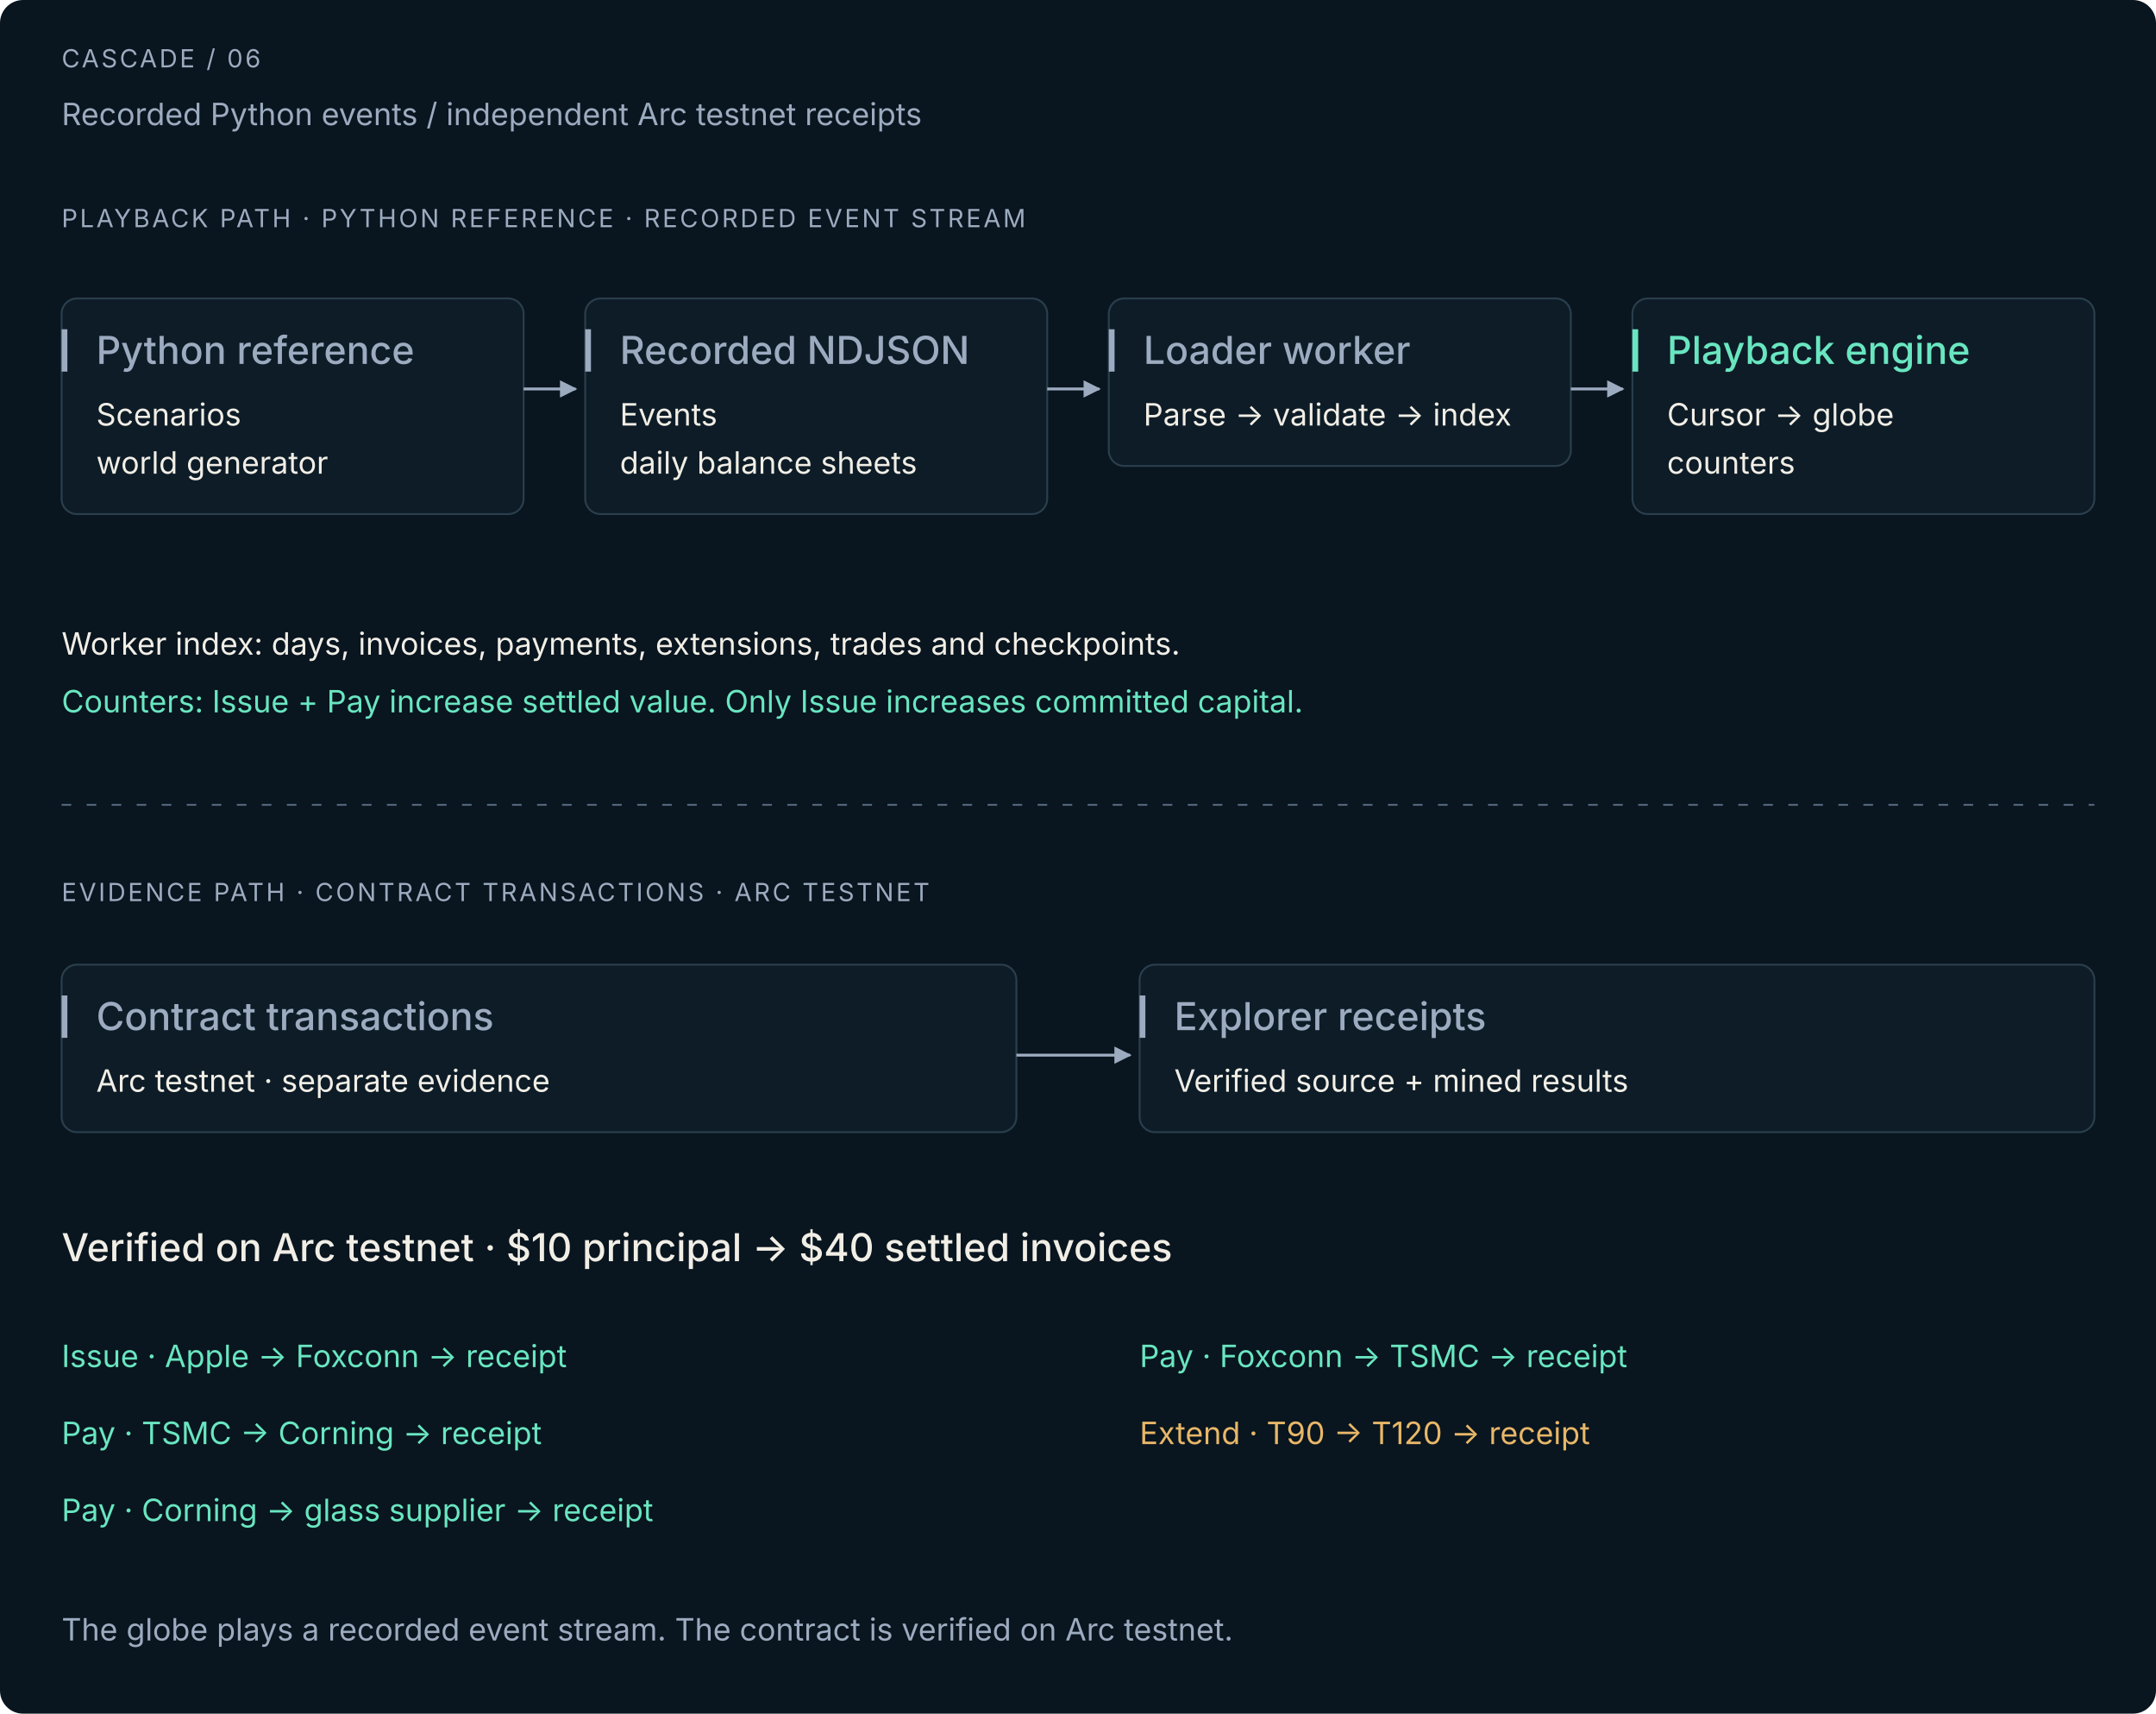
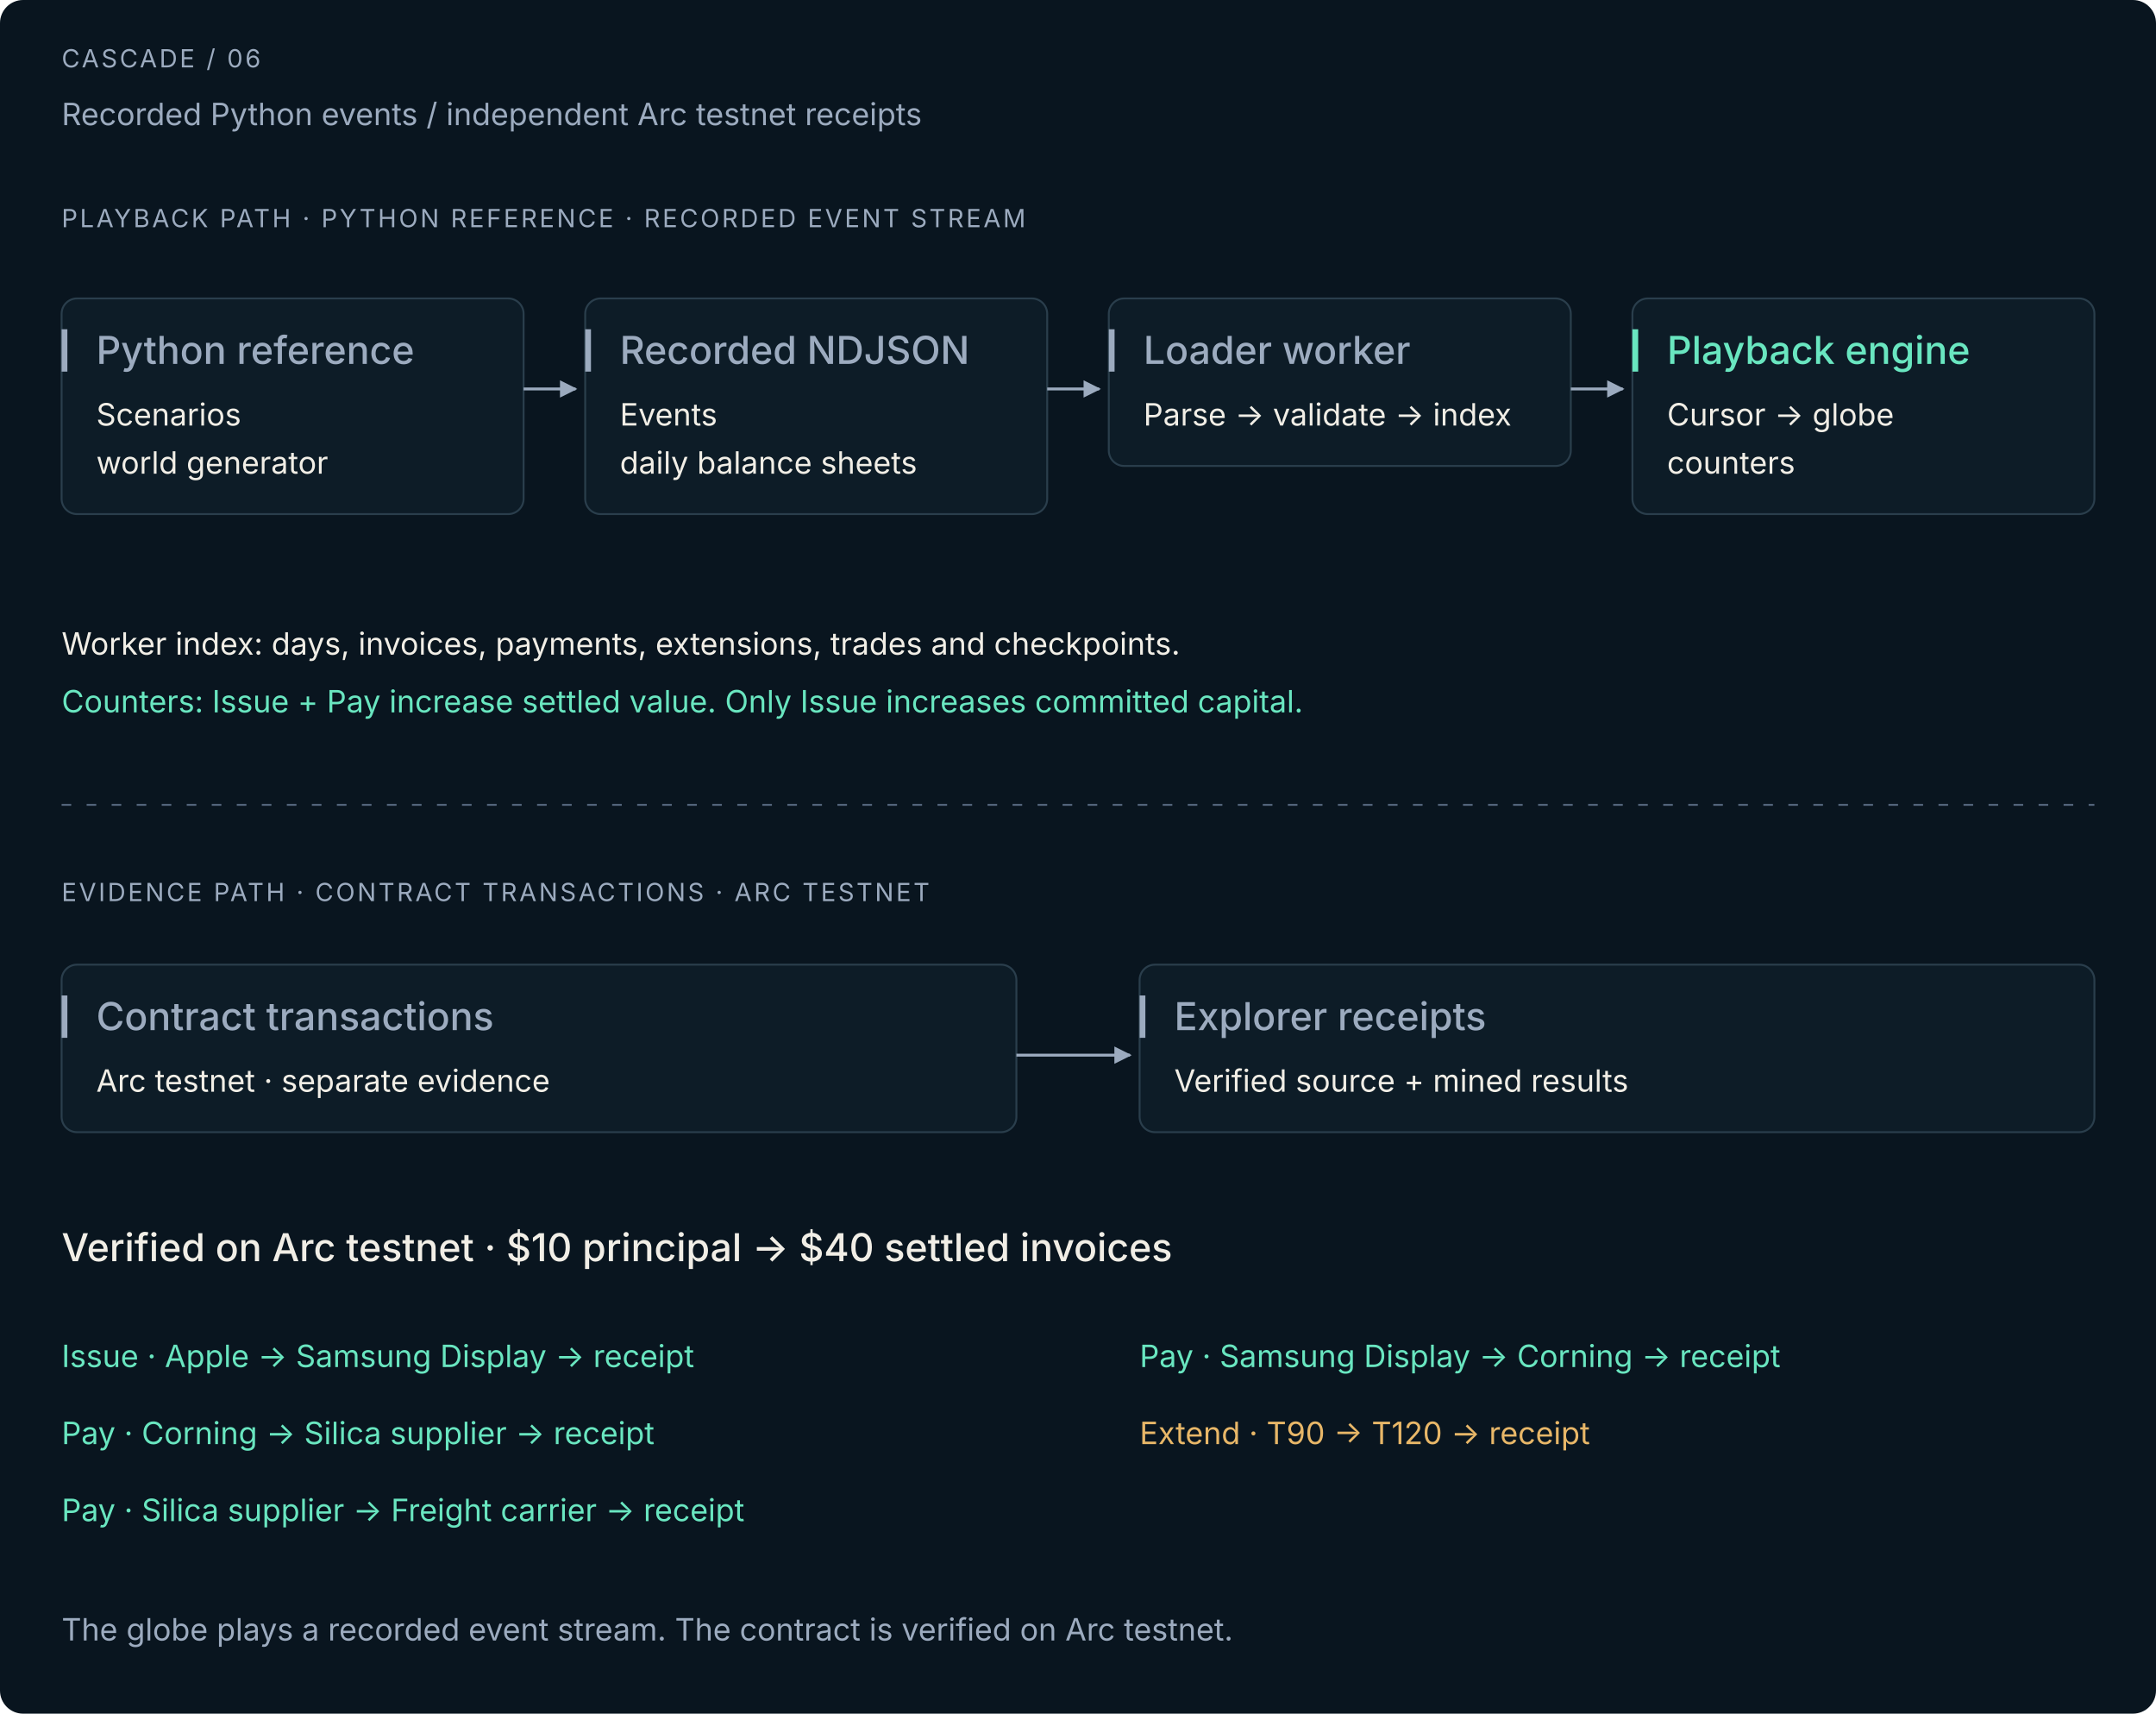
<svg xmlns="http://www.w3.org/2000/svg" viewBox="0 0 1120 890" width="1120" height="890" role="img" aria-labelledby="diagram-6-title diagram-6-desc" class="architecture-svg">
  <style>text{font-family:Inter,Arial,Helvetica,sans-serif;fill:#f1eee6;font-size:16px} .small{font-size:14px;fill:#a3b3bd}.label{font-size:13px;letter-spacing:1.2px;fill:#9cabbf}.heading{font-size:20px;font-weight:500}.money{fill:#69e6c0}.yield{fill:#e8b768}.control{fill:#9cabbf}.mono{font-family:ui-monospace,SFMono-Regular,Consolas,monospace;font-size:15px}.box{fill:#0d1c27;stroke:#2a3e4c;stroke-width:1}.wire{fill:none;stroke:#566c7b;stroke-width:1.5}.guide{stroke:#273c4b;stroke-dasharray:4 7}.step{transition:opacity .5s ease,transform .5s ease}.step[data-visible="false"]{opacity:0;transform:translateY(6px)}a:hover text{text-decoration:underline}a:focus-visible{outline:2px solid #69e6c0}@media(prefers-reduced-motion:reduce){.step{transition:none!important;transform:none!important;opacity:1!important}}</style>
  <defs>
    <marker id="arrow-6-money" viewBox="0 0 10 10" refX="9" refY="5" markerWidth="6" markerHeight="6" orient="auto-start-reverse">
      <path d="M0 0 L10 5 L0 10 Z" fill="#69e6c0" />
    </marker>
    <marker id="arrow-6-yield" viewBox="0 0 10 10" refX="9" refY="5" markerWidth="6" markerHeight="6" orient="auto-start-reverse">
      <path d="M0 0 L10 5 L0 10 Z" fill="#e8b768" />
    </marker>
    <marker id="arrow-6-control" viewBox="0 0 10 10" refX="9" refY="5" markerWidth="6" markerHeight="6" orient="auto-start-reverse">
      <path d="M0 0 L10 5 L0 10 Z" fill="#9cabbf" />
    </marker>
    <marker id="arrow-6-white" viewBox="0 0 10 10" refX="9" refY="5" markerWidth="6" markerHeight="6" orient="auto-start-reverse">
      <path d="M0 0 L10 5 L0 10 Z" fill="#f1eee6" />
    </marker>
    <marker id="arrow-6-deficit" viewBox="0 0 10 10" refX="9" refY="5" markerWidth="6" markerHeight="6" orient="auto-start-reverse">
      <path d="M0 0 L10 5 L0 10 Z" fill="#c298a5" />
    </marker>
  </defs>
  <rect width="1120" height="890" rx="12" fill="#09151f" />
  <text x="32" y="35" class="label">CASCADE / 06</text>
  <a href="https://github.com/mcorrig4/cascade-money/blob/main/docs/EVENTS.md" target="_blank" rel="noreferrer">
    <text x="32" y="65" class="control">Recorded Python events / independent Arc testnet receipts</text>
  </a>
  <g class="step" data-step="1" data-visible="true">
    <text x="32" y="118" class="label">PLAYBACK PATH · PYTHON REFERENCE · RECORDED EVENT STREAM</text>
    <g>
      <a href="https://github.com/mcorrig4/cascade-money/blob/main/sim/world.py" target="_blank" rel="noreferrer">
        <g>
          <rect class="box" x="32" y="155" width="240" height="112" rx="8" />
          <rect x="32" y="171" width="3" height="22" fill="#9cabbf" />
          <text x="50" y="189" class="heading" style="fill:#9cabbf">Python reference</text>
          <text x="50" y="221">Scenarios</text>
          <text x="50" y="246">world generator</text>
        </g>
      </a>
      <line x1="272" y1="202" x2="299" y2="202" stroke="#9cabbf" stroke-width="1.5" marker-end="url(#arrow-6-control)" />
    </g>
    <g>
      <a href="https://github.com/mcorrig4/cascade-money/blob/main/sim/events.py" target="_blank" rel="noreferrer">
        <g>
          <rect class="box" x="304" y="155" width="240" height="112" rx="8" />
          <rect x="304" y="171" width="3" height="22" fill="#9cabbf" />
          <text x="322" y="189" class="heading" style="fill:#9cabbf">Recorded NDJSON</text>
          <text x="322" y="221">Events</text>
          <text x="322" y="246">daily balance sheets</text>
        </g>
      </a>
      <line x1="544" y1="202" x2="571" y2="202" stroke="#9cabbf" stroke-width="1.5" marker-end="url(#arrow-6-control)" />
    </g>
    <g>
      <a href="https://github.com/mcorrig4/cascade-money/blob/main/app/src/data/loader.worker.ts" target="_blank" rel="noreferrer">
        <g>
          <rect class="box" x="576" y="155" width="240" height="87" rx="8" />
          <rect x="576" y="171" width="3" height="22" fill="#9cabbf" />
          <text x="594" y="189" class="heading" style="fill:#9cabbf">Loader worker</text>
          <text x="594" y="221">Parse → validate → index</text>
        </g>
      </a>
      <line x1="816" y1="202" x2="843" y2="202" stroke="#9cabbf" stroke-width="1.5" marker-end="url(#arrow-6-control)" />
    </g>
    <g>
      <a href="https://github.com/mcorrig4/cascade-money/blob/main/app/src/playback/engine.ts" target="_blank" rel="noreferrer">
        <g>
          <rect class="box" x="848" y="155" width="240" height="112" rx="8" />
          <rect x="848" y="171" width="3" height="22" fill="#69e6c0" />
          <text x="866" y="189" class="heading" style="fill:#69e6c0">Playback engine</text>
          <text x="866" y="221">Cursor → globe</text>
          <text x="866" y="246">counters</text>
        </g>
      </a>
    </g>
    <a href="https://github.com/mcorrig4/cascade-money/blob/main/app/src/data/index.ts" target="_blank" rel="noreferrer">
      <text x="32" y="340">Worker index: days, invoices, payments, extensions, trades and checkpoints.</text>
      <text x="32" y="370" class="money">Counters: Issue + Pay increase settled value. Only Issue increases committed capital.</text>
    </a>
    <line x1="32" x2="1088" y1="418" y2="418" stroke="#52647a" stroke-dasharray="5 8" />
    <text x="32" y="468" class="label">EVIDENCE PATH · CONTRACT TRANSACTIONS · ARC TESTNET</text>
    <a href="https://github.com/mcorrig4/cascade-money/blob/main/contracts/deployments/testnet-demo-run.md" target="_blank" rel="noreferrer">
      <g>
        <rect class="box" x="32" y="501" width="496" height="87" rx="8" />
        <rect x="32" y="517" width="3" height="22" fill="#9cabbf" />
        <text x="50" y="535" class="heading" style="fill:#9cabbf">Contract transactions</text>
        <text x="50" y="567">Arc testnet · separate evidence</text>
      </g>
    </a>
-     <a href="https://testnet.arcscan.app/address/0x57838a35f05a43ad519204d7a6ce63f52d7c1987#code" target="_blank" rel="noreferrer">
+     <a href="https://testnet.arcscan.app/address/0x4e7d5b438d38b93b811f7f847613100023d7dafe#code" target="_blank" rel="noreferrer">
      <g>
        <rect class="box" x="592" y="501" width="496" height="87" rx="8" />
        <rect x="592" y="517" width="3" height="22" fill="#9cabbf" />
        <text x="610" y="535" class="heading" style="fill:#9cabbf">Explorer receipts</text>
        <text x="610" y="567">Verified source + mined results</text>
      </g>
    </a>
    <line x1="528" y1="548" x2="587" y2="548" stroke="#9cabbf" stroke-width="1.5" marker-end="url(#arrow-6-control)" />
-     <a href="https://testnet.arcscan.app/address/0x57838a35f05a43ad519204d7a6ce63f52d7c1987#code" target="_blank" rel="noreferrer">
+     <a href="https://testnet.arcscan.app/address/0x4e7d5b438d38b93b811f7f847613100023d7dafe#code" target="_blank" rel="noreferrer">
      <text x="32" y="655" class="heading">Verified on Arc testnet · $10 principal → $40 settled invoices</text>
    </a>
-     <a href="https://testnet.arcscan.app/tx/0x70fa7b0e7a2f77dd51c8e23f41919e4e909c5f54230b4b590db8bf2017f6ef2c" target="_blank" rel="noreferrer">
-       <text x="32" y="710" class="money">Issue · Apple → Foxconn → receipt</text>
+     <a href="https://testnet.arcscan.app/tx/0xddb123f602e2f1fa4ada0f28e475c36d1b5af9c1b0c2bde64c75cbdf2b2ef6b6" target="_blank" rel="noreferrer">
+       <text x="32" y="710" class="money">Issue · Apple → Samsung Display → receipt</text>
    </a>
-     <a href="https://testnet.arcscan.app/tx/0x7d95fb4b18b0b0ae616c665408cab1304606219b3e675abe71426123df3d1619" target="_blank" rel="noreferrer">
-       <text x="592" y="710" class="money">Pay · Foxconn → TSMC → receipt</text>
+     <a href="https://testnet.arcscan.app/tx/0xc6e86f75cbfecbfdf1bd0699384ef3a8a8bbd882b8969136d121f66a4bbfdcd9" target="_blank" rel="noreferrer">
+       <text x="592" y="710" class="money">Pay · Samsung Display → Corning → receipt</text>
    </a>
-     <a href="https://testnet.arcscan.app/tx/0xb43e2d93ca18c142c1e252910c80f5eebbadd7d7598e282c078687461283542c" target="_blank" rel="noreferrer">
-       <text x="32" y="750" class="money">Pay · TSMC → Corning → receipt</text>
+     <a href="https://testnet.arcscan.app/tx/0x3fa20bb3082861f4eed5c1ada2e94e6b4edbbe9a2c0d53b556245d4ee2cd2047" target="_blank" rel="noreferrer">
+       <text x="32" y="750" class="money">Pay · Corning → Silica supplier → receipt</text>
    </a>
-     <a href="https://testnet.arcscan.app/tx/0x76128b8bd8775bc693248770e7250b4bda0a66e50026a9bcffbfcf94e1ec8ff7" target="_blank" rel="noreferrer">
+     <a href="https://testnet.arcscan.app/tx/0xf79dd29e18d2d70e5c6c3382459105d2937e66e685df2fb47e589033463d891f" target="_blank" rel="noreferrer">
      <text x="592" y="750" class="yield">Extend · T90 → T120 → receipt</text>
    </a>
-     <a href="https://testnet.arcscan.app/tx/0xc7ab543c8b736e254b37516c74e566502721af1f68de6ca36b51028b84660b46" target="_blank" rel="noreferrer">
-       <text x="32" y="790" class="money">Pay · Corning → glass supplier → receipt</text>
+     <a href="https://testnet.arcscan.app/tx/0xb164443044cbc0be3b1acb6b8f004e25aa5407960f9a141f15f94fd8edce0369" target="_blank" rel="noreferrer">
+       <text x="32" y="790" class="money">Pay · Silica supplier → Freight carrier → receipt</text>
    </a>
    <text x="32" y="852" class="control">The globe plays a recorded event stream. The contract is verified on Arc testnet.</text>
  </g>
</svg>
